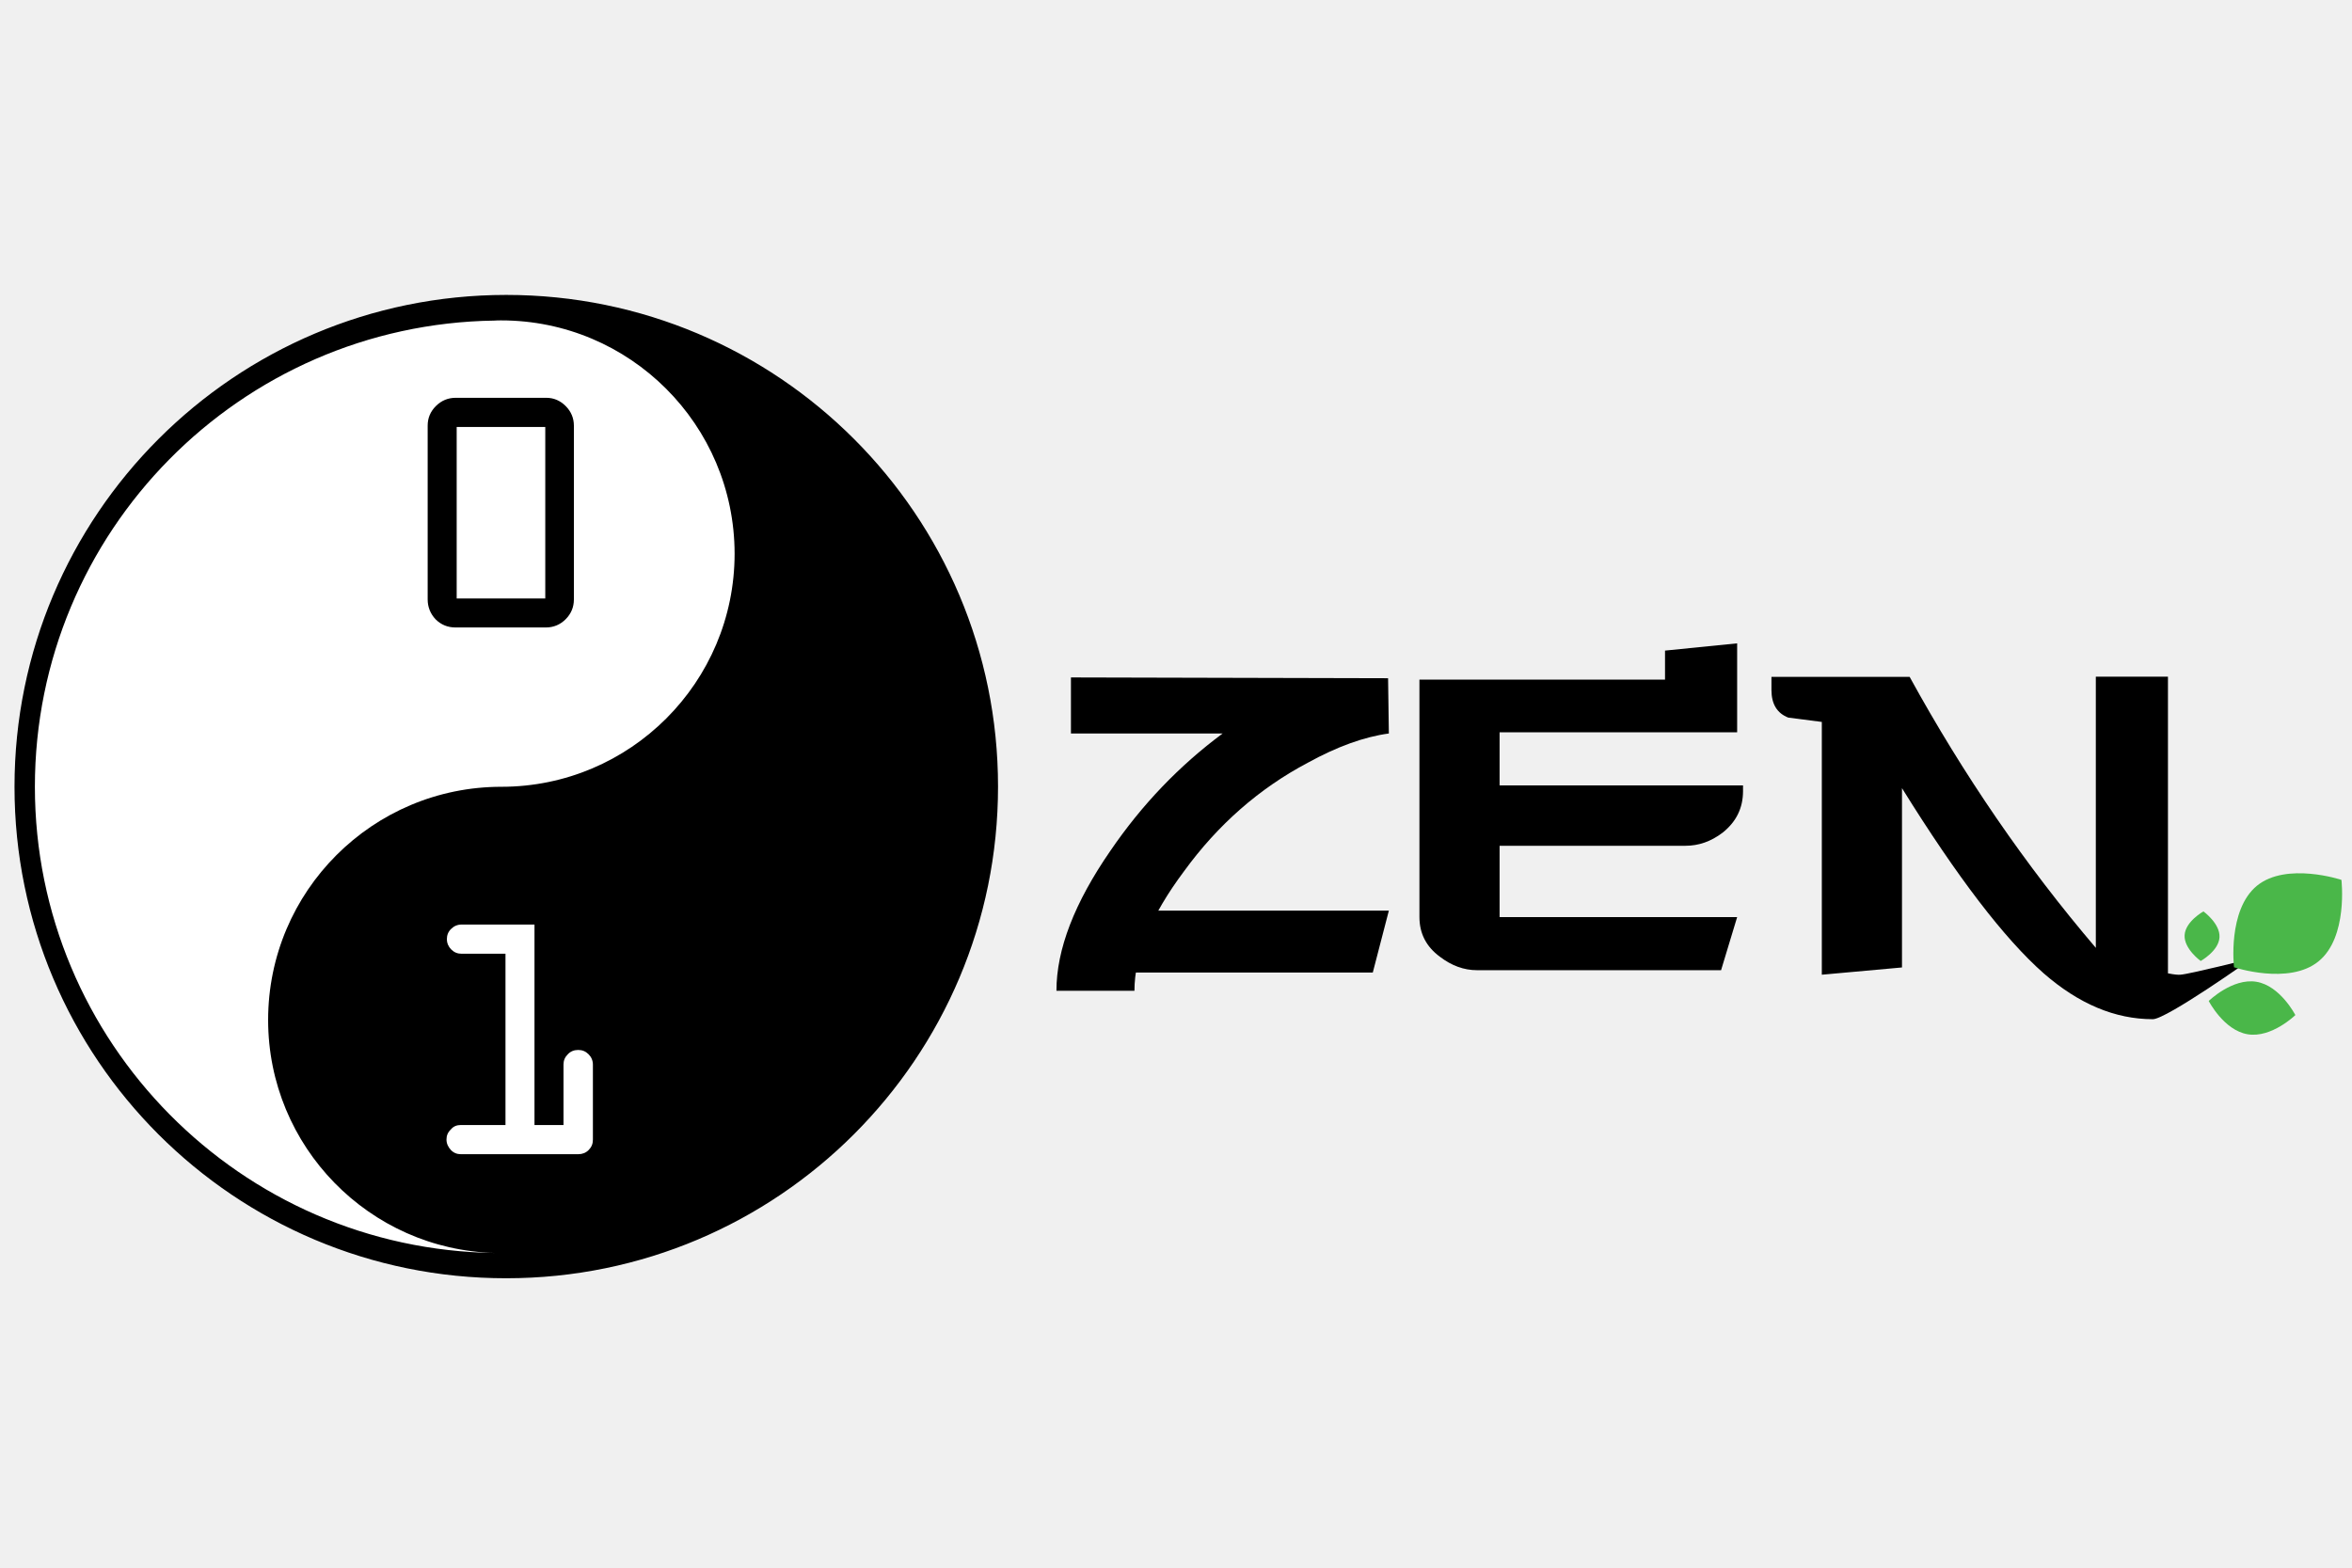
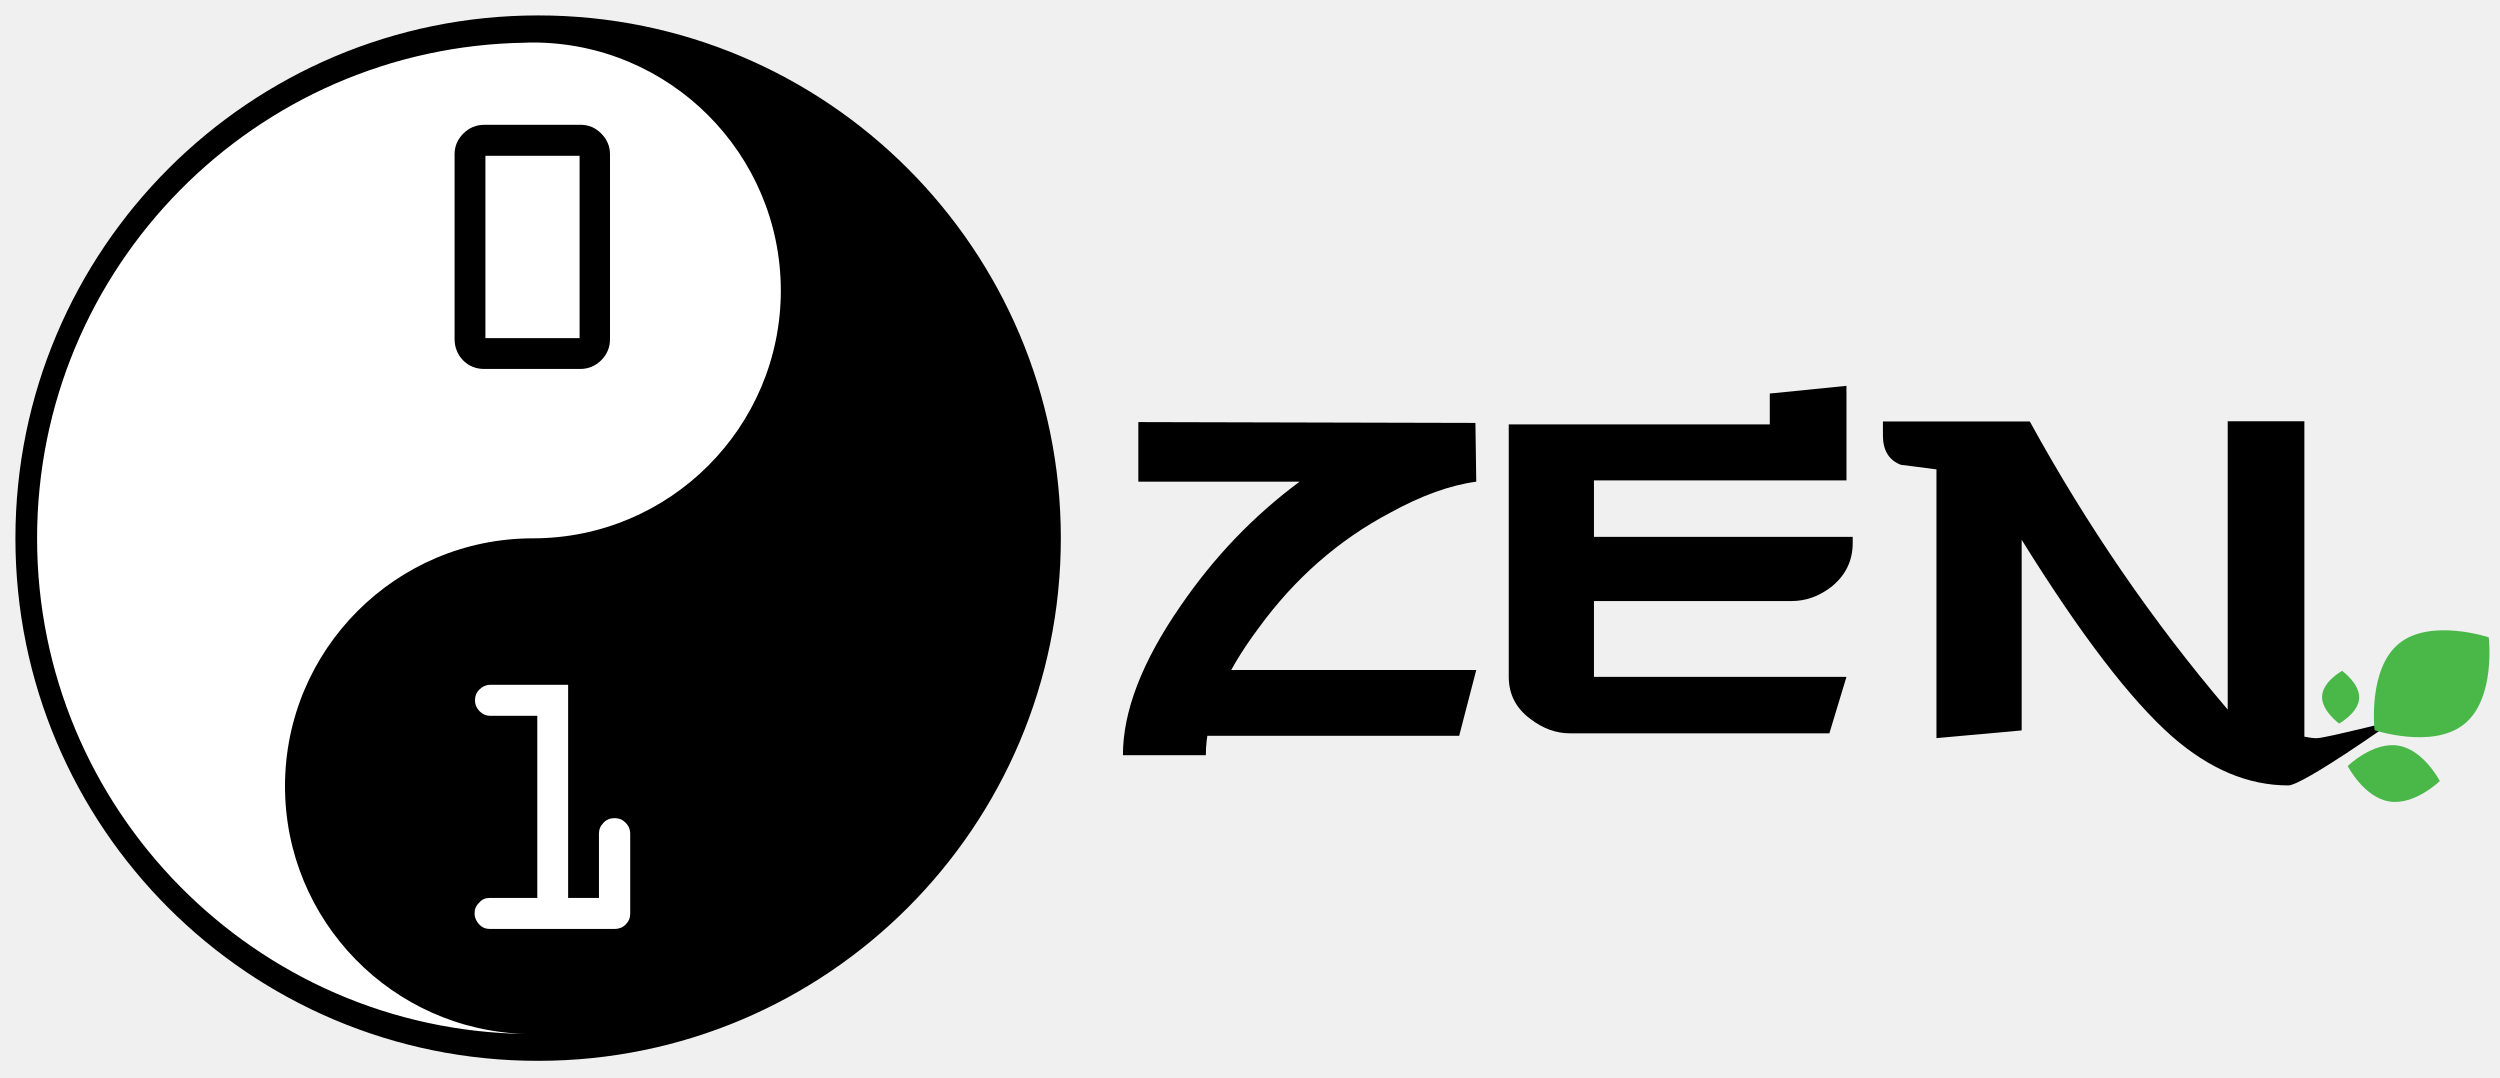
- <svg xmlns="http://www.w3.org/2000/svg" version="1.1" id="Layer_1" x="0px" y="0px" viewBox="0 0 1200 800" style="enable-background:new 0 0 1200 800;" xml:space="preserve">
-   <style type="text/css">
- 	.st0{fill-rule:evenodd;clip-rule:evenodd;fill:#FFFFFF;}
- 	.st1{fill-rule:evenodd;clip-rule:evenodd;}
- 	.st2{fill:#4AB749;}
- </style>
-   <path class="st0" d="M257.3,155.4c135.9,0,246.1,110.2,246.1,246.1c0,135.9-110.2,246.1-246.1,246.1  c-135.9,0-246.1-110.2-246.1-246.1C11.2,265.6,121.4,155.4,257.3,155.4L257.3,155.4z" />
-   <path class="st1" d="M258.3,150.5c138.6,0,250.9,112.4,250.9,250.9c0,138.6-112.4,250.9-250.9,250.9  C119.7,652.4,7.4,540.1,7.4,401.5C7.4,262.9,119.7,150.5,258.3,150.5L258.3,150.5z M255.7,163.5c-1.2,0-2.3,0-3.5,0.1  C122.5,165.5,17.8,271.3,17.8,401.5c0,130.3,105,236.3,234.9,237.9c-64.3-1.6-115.9-54.3-115.9-118.9c0-65.7,53.3-119,119-119  c65.7,0,119-53.3,119-119C374.7,216.8,321.4,163.5,255.7,163.5L255.7,163.5z" />
-   <path class="st1" d="M218.2,305.9v-88.7c0-3.9,1.4-7.2,4.2-10c2.8-2.8,6.2-4.2,10.1-4.2h46.2c3.8,0,7.1,1.4,9.9,4.2  c2.8,2.8,4.2,6.2,4.2,10v88.7c0,3.9-1.4,7.3-4.2,10.1c-2.8,2.8-6.2,4.2-10.1,4.2h-46.1c-4,0-7.4-1.4-10.2-4.2  C219.6,313.2,218.2,309.8,218.2,305.9L218.2,305.9z M278.2,305.4v-87.5H233v87.5H278.2L278.2,305.4z" />
-   <path class="st0" d="M235.1,574.1h22.8v-87.4h-22.4c-2.1,0-3.8-0.7-5.3-2.2c-1.4-1.4-2.2-3.2-2.2-5.3c0-2,0.7-3.8,2.2-5.2  c1.4-1.4,3.2-2.2,5.3-2.2h37.2v102.3h14.8v-30.9c0-2,0.7-3.7,2.2-5.2c1.4-1.5,3.2-2.2,5.3-2.2c2.1,0,3.8,0.7,5.3,2.2  c1.4,1.4,2.2,3.2,2.2,5.3v38.3c0,2.1-0.7,3.8-2.2,5.3c-1.4,1.4-3.2,2.1-5.3,2.1h-59.8c-2.1,0-3.8-0.7-5.2-2.2  c-1.4-1.5-2.2-3.3-2.2-5.3c0-2,0.7-3.7,2.2-5.1C231.3,574.8,233,574.1,235.1,574.1L235.1,574.1z" />
+ <svg xmlns="http://www.w3.org/2000/svg" width="100%" height="100%" viewBox="0 0 1200 517" version="1.1" xml:space="preserve" style="fill-rule:evenodd;clip-rule:evenodd;stroke-linejoin:round;stroke-miterlimit:1.414;">
+   <g transform="matrix(1,0,0,1,0,-143.1)">
+     <path d="M257.3,155.4C393.2,155.4 503.4,265.6 503.4,401.5C503.4,537.4 393.2,647.6 257.3,647.6C121.4,647.6 11.2,537.4 11.2,401.5C11.2,265.6 121.4,155.4 257.3,155.4Z" style="fill:white;" />
+   </g>
+   <g transform="matrix(1,0,0,1,0,-143.1)">
+     <path d="M258.3,150.5C396.9,150.5 509.2,262.9 509.2,401.4C509.2,540 396.8,652.3 258.3,652.3C119.7,652.4 7.4,540.1 7.4,401.5C7.4,262.9 119.7,150.5 258.3,150.5ZM255.7,163.5C254.5,163.5 253.4,163.5 252.2,163.6C122.5,165.5 17.8,271.3 17.8,401.5C17.8,531.8 122.8,637.8 252.7,639.4C188.4,637.8 136.8,585.1 136.8,520.5C136.8,454.8 190.1,401.5 255.8,401.5C321.5,401.5 374.8,348.2 374.8,282.5C374.7,216.8 321.4,163.5 255.7,163.5Z" />
+   </g>
+   <g transform="matrix(1,0,0,1,0,-143.1)">
+     <path d="M218.2,305.9L218.2,217.2C218.2,213.3 219.6,210 222.4,207.2C225.2,204.4 228.6,203 232.5,203L278.7,203C282.5,203 285.8,204.4 288.6,207.2C291.4,210 292.8,213.4 292.8,217.2L292.8,305.9C292.8,309.8 291.4,313.2 288.6,316C285.8,318.8 282.4,320.2 278.5,320.2L232.4,320.2C228.4,320.2 225,318.8 222.2,316C219.6,313.2 218.2,309.8 218.2,305.9ZM278.2,305.4L278.2,217.9L233,217.9L233,305.4L278.2,305.4Z" />
+   </g>
+   <g transform="matrix(1,0,0,1,0,-143.1)">
+     <path d="M235.1,574.1L257.9,574.1L257.9,486.7L235.5,486.7C233.4,486.7 231.7,486 230.2,484.5C228.8,483.1 228,481.3 228,479.2C228,477.2 228.7,475.4 230.2,474C231.6,472.6 233.4,471.8 235.5,471.8L272.7,471.8L272.7,574.1L287.5,574.1L287.5,543.2C287.5,541.2 288.2,539.5 289.7,538C291.1,536.5 292.9,535.8 295,535.8C297.1,535.8 298.8,536.5 300.3,538C301.7,539.4 302.5,541.2 302.5,543.3L302.5,581.6C302.5,583.7 301.8,585.4 300.3,586.9C298.9,588.3 297.1,589 295,589L235.2,589C233.1,589 231.4,588.3 230,586.8C228.6,585.3 227.8,583.5 227.8,581.5C227.8,579.5 228.5,577.8 230,576.4C231.3,574.8 233,574.1 235.1,574.1Z" style="fill:white;" />
+   </g>
  <g>
-     <path d="M708.6,374.3c-12.6,1.7-26.4,6.7-41.3,14.9c-24.8,13.1-45.9,31.6-63.2,55.4c-16.9,22.6-25.3,42.9-25.3,61H539   c0-21.1,9.2-44.9,27.5-71.4c16.1-23.6,35.2-43.5,57.3-59.9h-77.4v-28.6l161.8,0.4L708.6,374.3z M708.6,464.7l-8.2,31.6H557.2   l11.2-31.6H708.6z" />
-     <path d="M889.3,403.7c0,8.7-3.5,15.7-10.4,21.2c-5.9,4.5-12.2,6.7-18.9,6.7h-94.9v36.4h121.2l-8.2,27.1H753.6c-6.7,0-13-2.3-19-6.9   c-6.9-5.1-10.4-11.8-10.4-20.3V346.8h125.3V332l36.8-3.7v45.4H765.1v27.1h124.2V403.7z" />
-     <path d="M1098.4,520.1c-19.3,0-37.8-7.8-55.7-23.4c-20-17.6-44.1-49.1-72.3-94.5v91.5l-40.9,3.7V368.4c-5.7-0.7-11.4-1.5-17.1-2.2   c-5.7-2.2-8.6-6.9-8.6-14.1v-6.7h70.5c27.5,50.1,59.1,96.2,95,138.3V345.3h36.8v151.4c3.5,0.7,5.4,0.8,6.3,0.7   c4.3-0.2,35.3-8,36.5-8.3C1149,489.2,1105.3,520.1,1098.4,520.1z" />
+     <g transform="matrix(1,0,0,1,0,-143.1)">
+       <path d="M708.6,374.3C696,376 682.2,381 667.3,389.2C642.5,402.3 621.4,420.8 604.1,444.6C587.2,467.2 578.8,487.5 578.8,505.6L539,505.6C539,484.5 548.2,460.7 566.5,434.2C582.6,410.6 601.7,390.7 623.8,374.3L546.4,374.3L546.4,345.7L708.2,346.1L708.6,374.3ZM708.6,464.7L700.4,496.3L557.2,496.3L568.4,464.7L708.6,464.7Z" style="fill-rule:nonzero;" />
+     </g>
+     <g transform="matrix(1,0,0,1,0,-143.1)">
+       <path d="M889.3,403.7C889.3,412.4 885.8,419.4 878.9,424.9C873,429.4 866.7,431.6 860,431.6L765.1,431.6L765.1,468L886.3,468L878.1,495.1L753.6,495.1C746.9,495.1 740.6,492.8 734.6,488.2C727.7,483.1 724.2,476.4 724.2,467.9L724.2,346.8L849.5,346.8L849.5,332L886.3,328.3L886.3,373.7L765.1,373.7L765.1,400.8L889.3,400.8L889.3,403.7Z" style="fill-rule:nonzero;" />
+     </g>
+     <g transform="matrix(1,0,0,1,0,-143.1)">
+       <path d="M1098.4,520.1C1079.1,520.1 1060.6,512.3 1042.7,496.7C1022.7,479.1 998.6,447.6 970.4,402.2L970.4,493.7L929.5,497.4L929.5,368.4C923.8,367.7 918.1,366.9 912.4,366.2C906.7,364 903.8,359.3 903.8,352.1L903.8,345.4L974.3,345.4C1001.8,395.5 1033.4,441.6 1069.3,483.7L1069.3,345.3L1106.1,345.3L1106.1,496.7C1109.6,497.4 1111.5,497.5 1112.4,497.4C1116.7,497.2 1147.7,489.4 1148.9,489.1C1149,489.2 1105.3,520.1 1098.4,520.1Z" style="fill-rule:nonzero;" />
+     </g>
  </g>
-   <path class="st2" d="M1182.9,490.6c-15.1,12.3-43.1,3-43.1,3s-3.4-29.2,11.7-41.6c15.1-12.3,43.1-3,43.1-3  S1198.1,478.3,1182.9,490.6z" />
-   <path class="st2" d="M1132.4,478.3c-0.4,7-9.6,12.1-9.6,12.1s-8.6-6.2-8.2-13.2c0.4-7,9.6-12.1,9.6-12.1S1132.8,471.3,1132.4,478.3z  " />
-   <path class="st2" d="M1146.8,527.8c-12.2-2-19.9-17-19.9-17s12.1-11.8,24.3-9.8c12.2,2,19.9,17,19.9,17S1159,529.8,1146.8,527.8z" />
-   <g>
- </g>
-   <g>
- </g>
-   <g>
- </g>
-   <g>
- </g>
-   <g>
- </g>
-   <g>
- </g>
+   <g transform="matrix(1,0,0,1,0,-143.1)">
+     <path d="M1182.9,490.6C1167.8,502.9 1139.8,493.6 1139.8,493.6C1139.8,493.6 1136.4,464.4 1151.5,452C1166.6,439.7 1194.6,449 1194.6,449C1194.6,449 1198.1,478.3 1182.9,490.6Z" style="fill:rgb(74,183,73);fill-rule:nonzero;" />
+   </g>
+   <g transform="matrix(1,0,0,1,0,-143.1)">
+     <path d="M1132.4,478.3C1132,485.3 1122.8,490.4 1122.8,490.4C1122.8,490.4 1114.2,484.2 1114.6,477.2C1115,470.2 1124.2,465.1 1124.2,465.1C1124.2,465.1 1132.8,471.3 1132.4,478.3Z" style="fill:rgb(74,183,73);fill-rule:nonzero;" />
+   </g>
+   <g transform="matrix(1,0,0,1,0,-143.1)">
+     <path d="M1146.8,527.8C1134.6,525.8 1126.9,510.8 1126.9,510.8C1126.9,510.8 1139,499 1151.2,501C1163.4,503 1171.1,518 1171.1,518C1171.1,518 1159,529.8 1146.8,527.8Z" style="fill:rgb(74,183,73);fill-rule:nonzero;" />
+   </g>
</svg>
